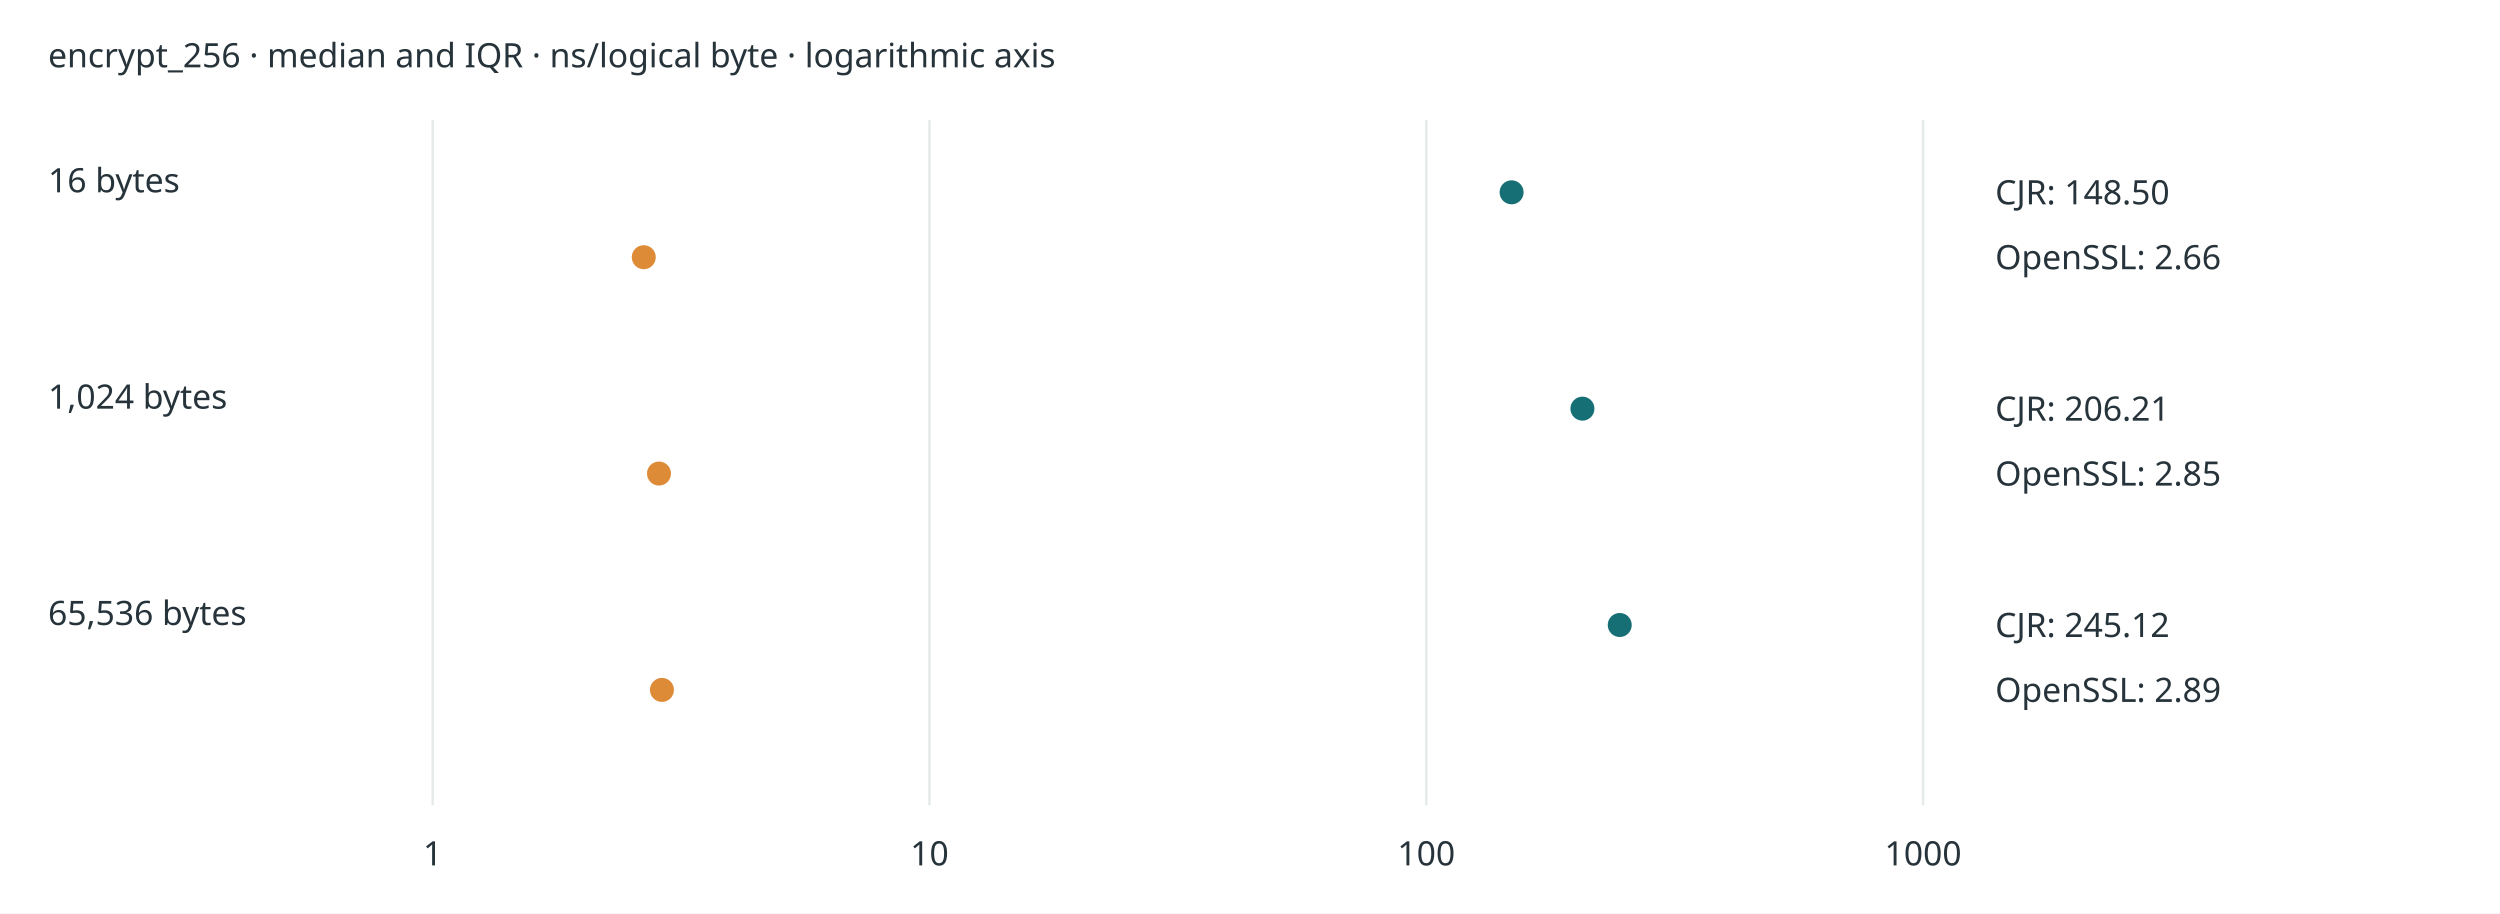
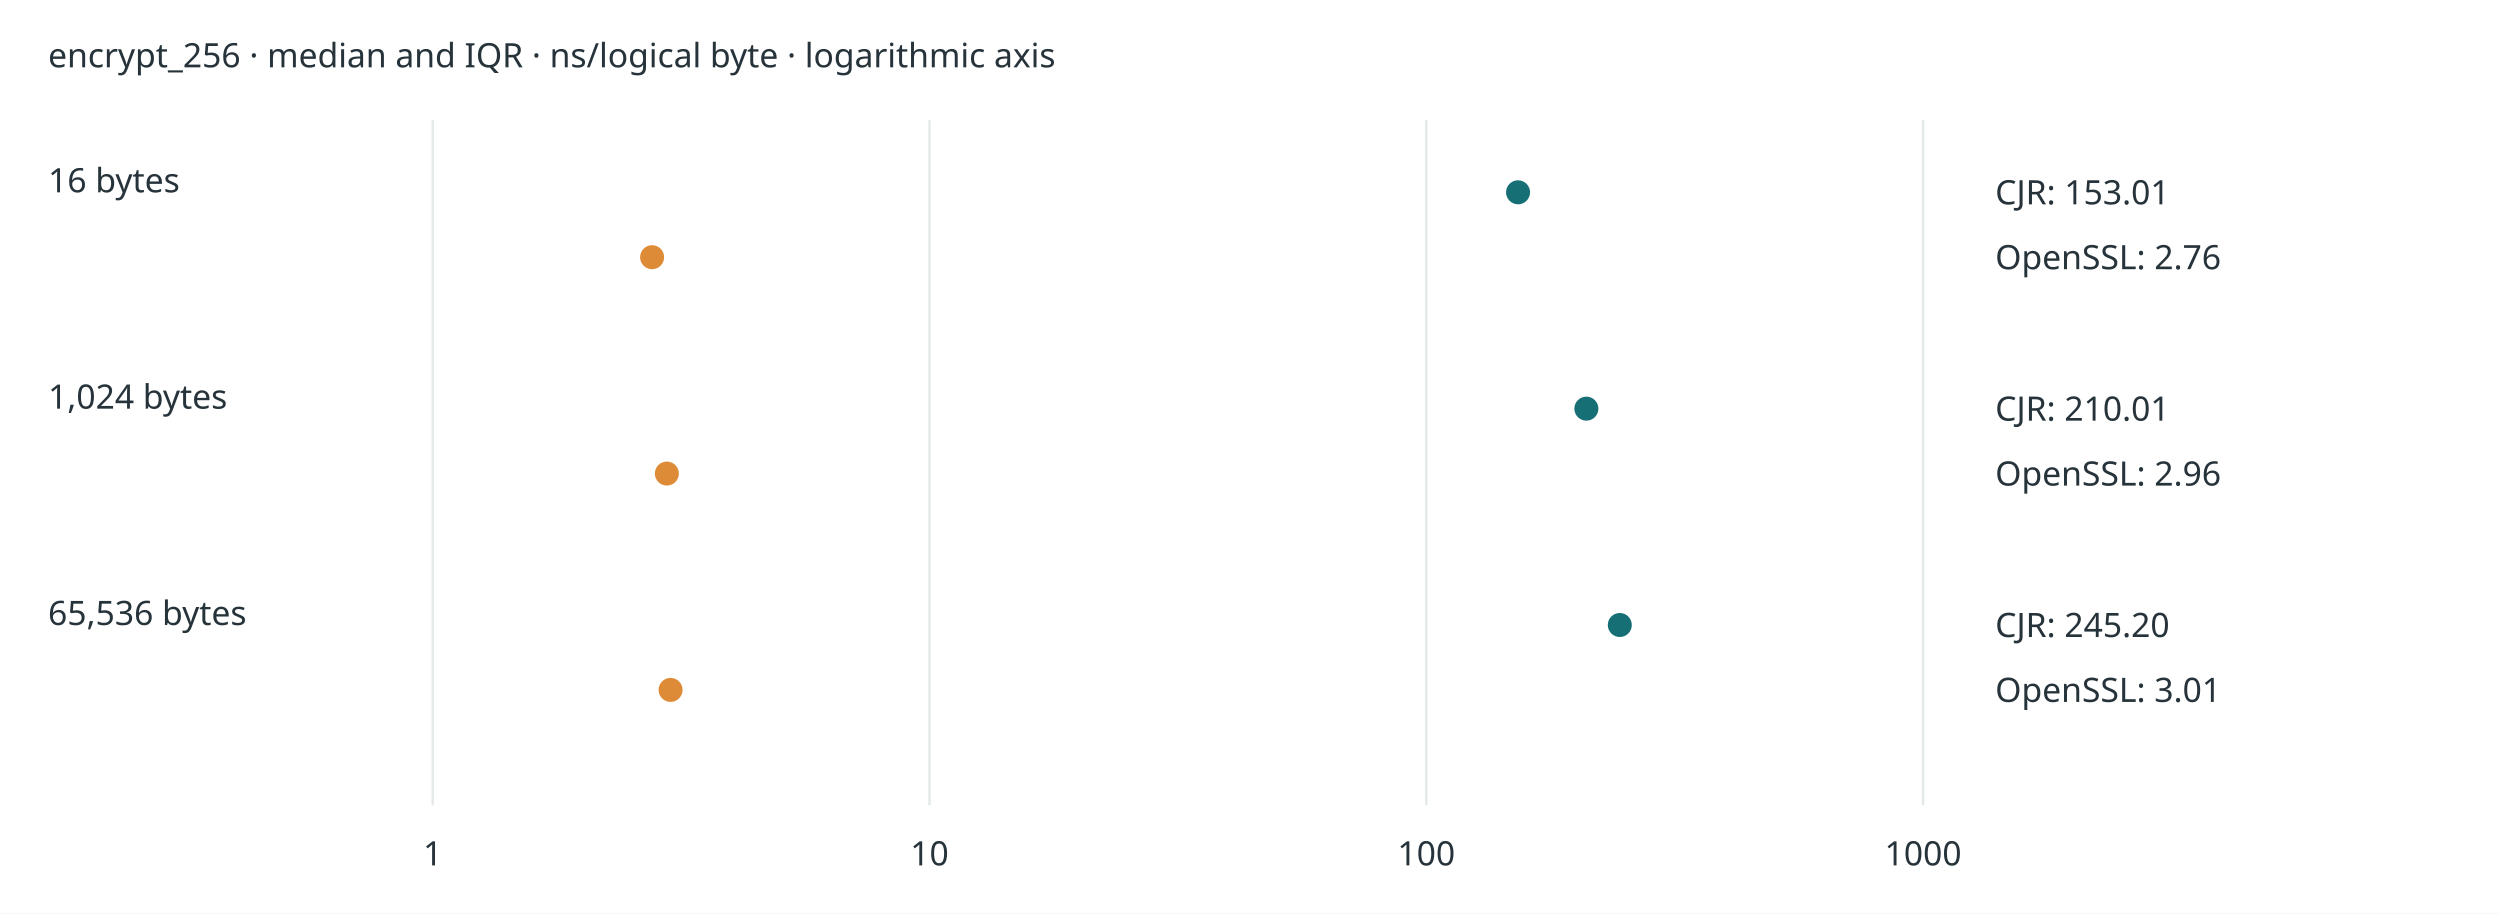
<svg xmlns="http://www.w3.org/2000/svg" viewBox="0 0 1040 380" role="img">
  <rect width="100%" height="100%" fill="white" />
  <style>text{font:14px system-ui;fill:#26333a}</style>
  <text x="20" y="28">encrypt_256 · median and IQR · ns/logical byte · logarithmic axis</text>
  <path d="M 180.0 50 V 335" stroke="#e4e9e9" />
  <text x="180.0" y="360" text-anchor="middle">1</text>
  <path d="M 386.667 50 V 335" stroke="#e4e9e9" />
  <text x="386.667" y="360" text-anchor="middle">10</text>
  <path d="M 593.333 50 V 335" stroke="#e4e9e9" />
  <text x="593.333" y="360" text-anchor="middle">100</text>
  <path d="M 800.0 50 V 335" stroke="#e4e9e9" />
  <text x="800.0" y="360" text-anchor="middle">1000</text>
  <text x="20" y="80">16 bytes</text>
-   <path d="M 628.652 80 H 628.952" stroke="#176f76" stroke-width="5" />
-   <circle cx="628.823" cy="80" r="5" fill="#176f76" />
-   <text x="830" y="85">CJR: 148.50</text>
-   <path d="M 267.124 107 H 268.802" stroke="#de8b37" stroke-width="5" />
-   <circle cx="267.806" cy="107" r="5" fill="#de8b37" />
-   <text x="830" y="112">OpenSSL: 2.66</text>
+   <path d="M 630.996 80 H 633.385" stroke="#176f76" stroke-width="5" />
+   <circle cx="631.507" cy="80" r="5" fill="#176f76" />
+   <text x="830" y="85">CJR: 153.01</text>
+   <path d="M 271.096 107 H 271.676" stroke="#de8b37" stroke-width="5" />
+   <circle cx="271.278" cy="107" r="5" fill="#de8b37" />
+   <text x="830" y="112">OpenSSL: 2.76</text>
  <text x="20" y="170">1,024 bytes</text>
-   <path d="M 658.153 170 H 658.588" stroke="#176f76" stroke-width="5" />
-   <circle cx="658.289" cy="170" r="5" fill="#176f76" />
-   <text x="830" y="175">CJR: 206.21</text>
-   <path d="M 273.755 197 H 274.847" stroke="#de8b37" stroke-width="5" />
-   <circle cx="274.142" cy="197" r="5" fill="#de8b37" />
-   <text x="830" y="202">OpenSSL: 2.85</text>
+   <path d="M 659.415 170 H 659.971" stroke="#176f76" stroke-width="5" />
+   <circle cx="659.931" cy="170" r="5" fill="#176f76" />
+   <text x="830" y="175">CJR: 210.01</text>
+   <path d="M 277.171 197 H 278.209" stroke="#de8b37" stroke-width="5" />
+   <circle cx="277.414" cy="197" r="5" fill="#de8b37" />
+   <text x="830" y="202">OpenSSL: 2.96</text>
  <text x="20" y="260">65,536 bytes</text>
-   <path d="M 673.524 260 H 674.086" stroke="#176f76" stroke-width="5" />
-   <circle cx="673.807" cy="260" r="5" fill="#176f76" />
-   <text x="830" y="265">CJR: 245.12</text>
-   <path d="M 275.015 287 H 275.953" stroke="#de8b37" stroke-width="5" />
-   <circle cx="275.37" cy="287" r="5" fill="#de8b37" />
-   <text x="830" y="292">OpenSSL: 2.89</text>
+   <path d="M 673.639 260 H 674.464" stroke="#176f76" stroke-width="5" />
+   <circle cx="673.835" cy="260" r="5" fill="#176f76" />
+   <text x="830" y="265">CJR: 245.20</text>
+   <path d="M 278.298 287 H 279.366" stroke="#de8b37" stroke-width="5" />
+   <circle cx="278.958" cy="287" r="5" fill="#de8b37" />
+   <text x="830" y="292">OpenSSL: 3.01</text>
</svg>
